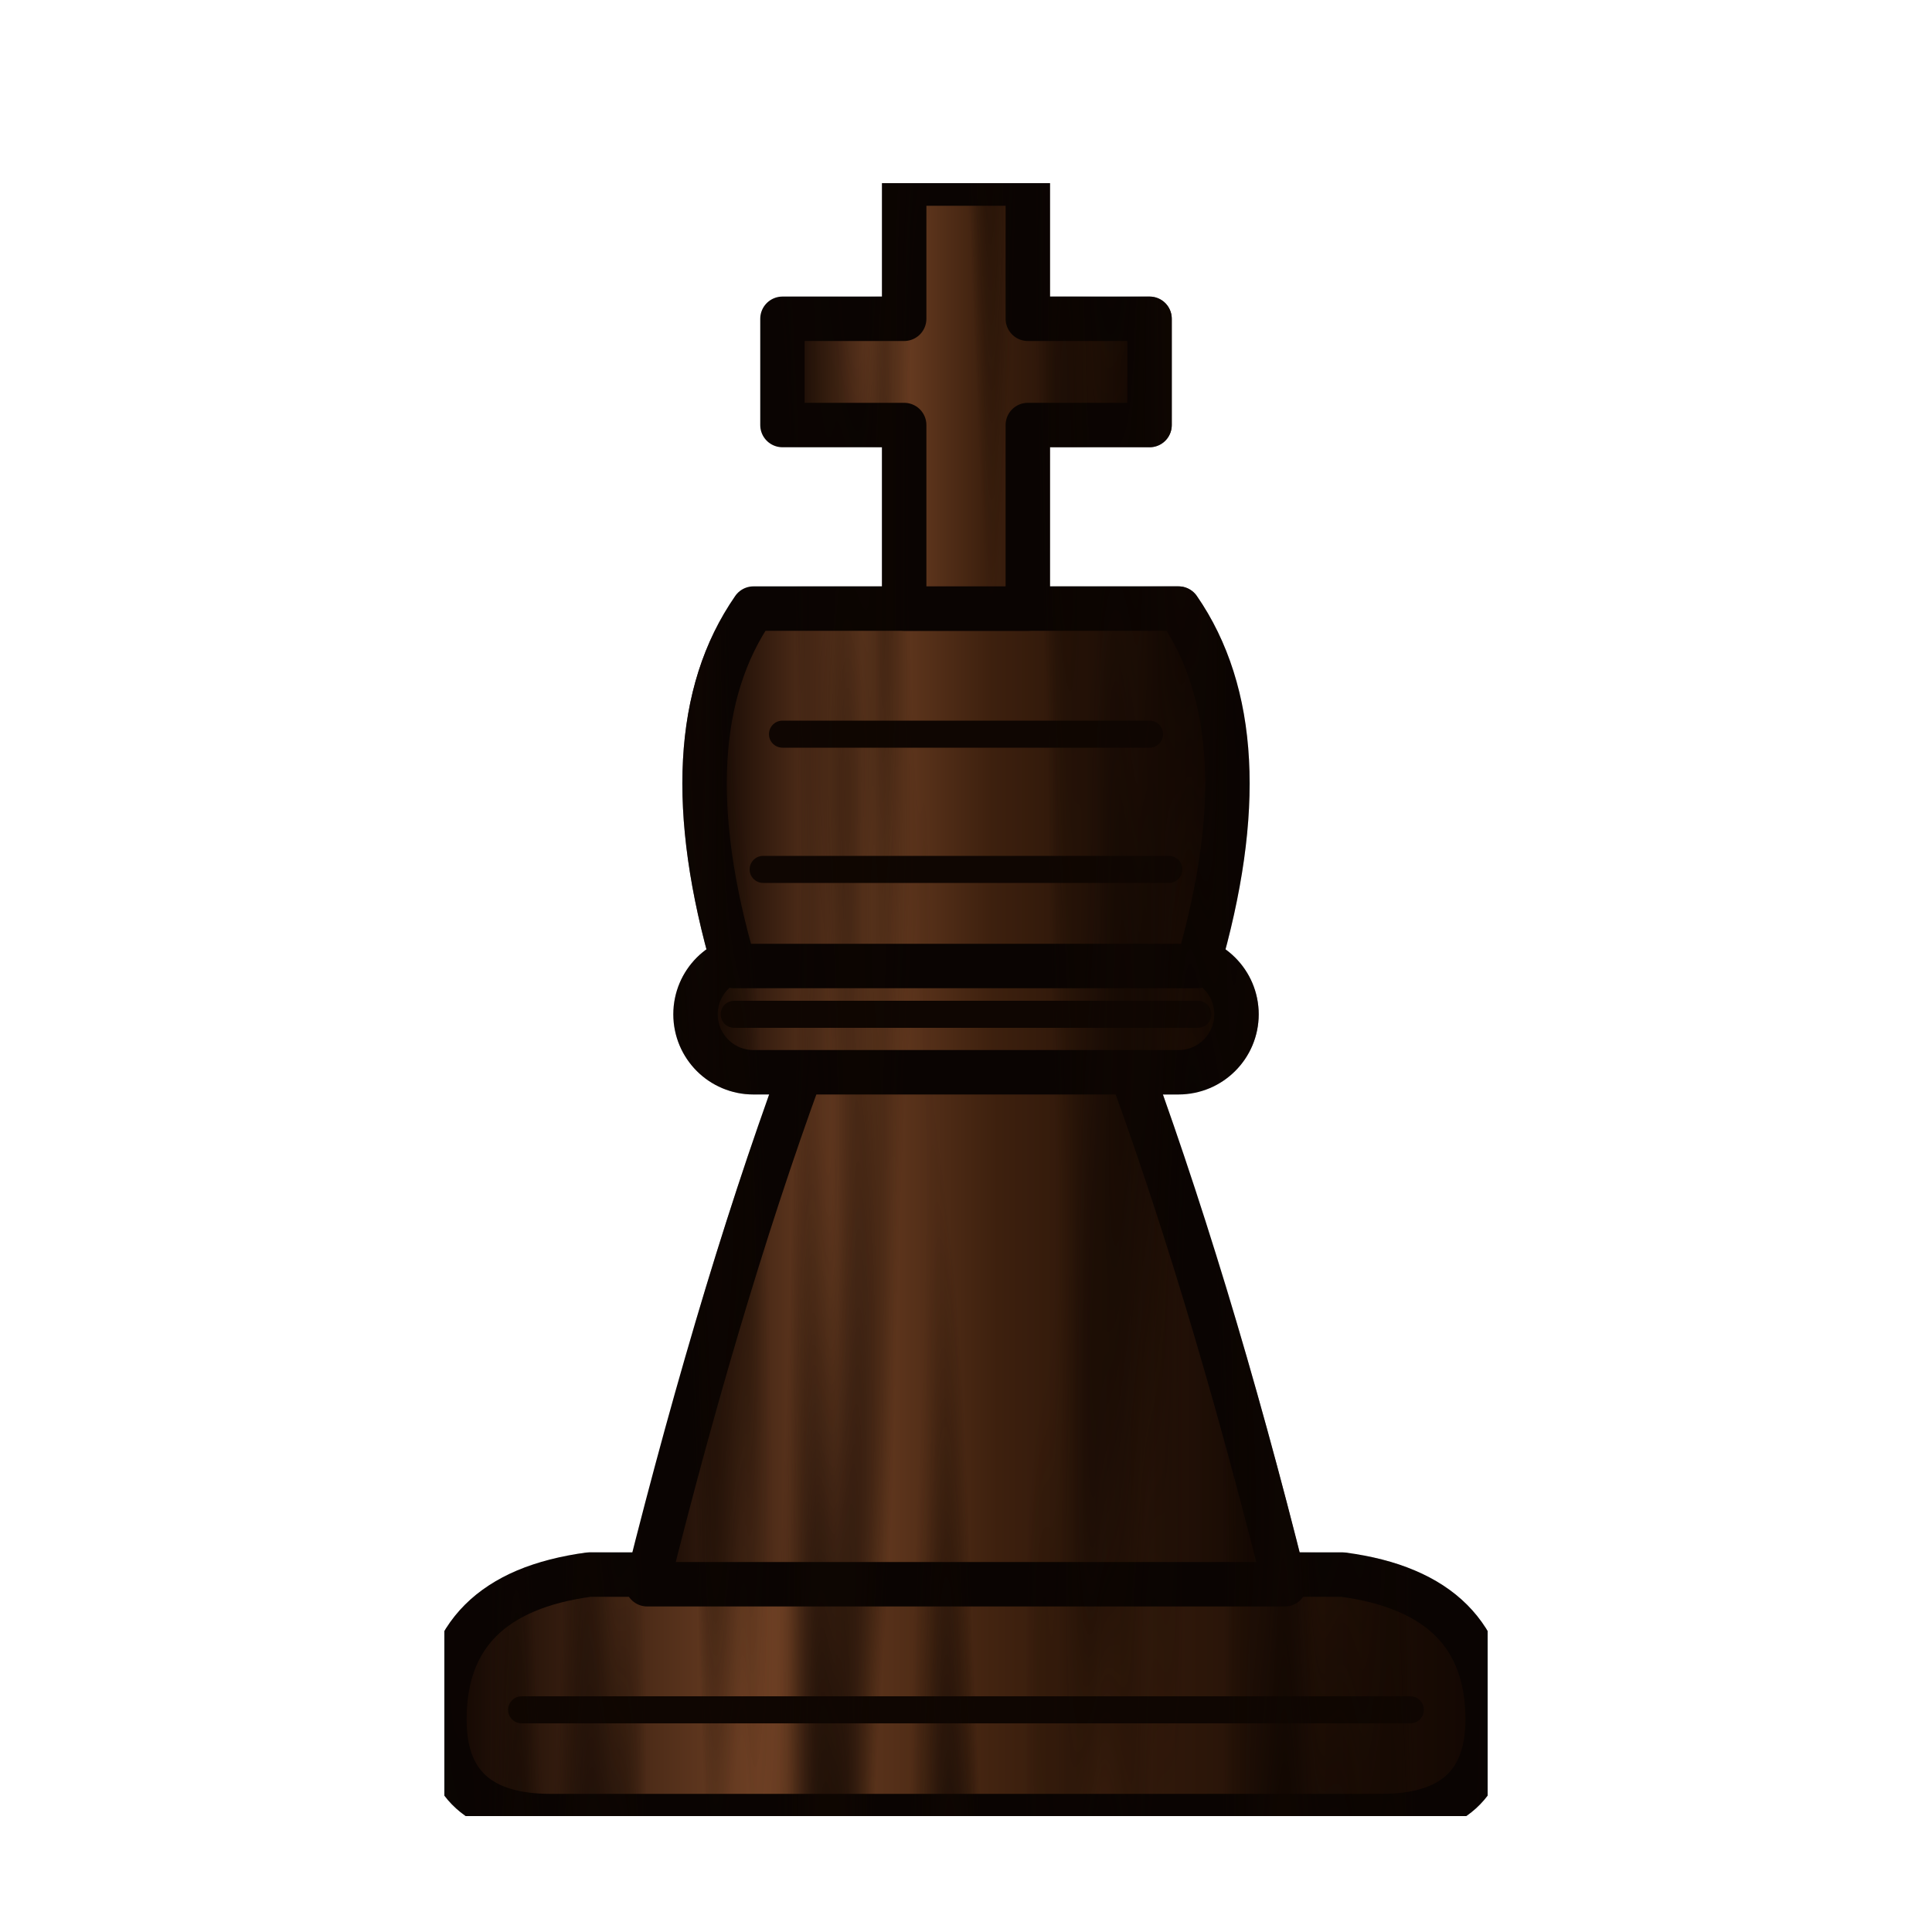
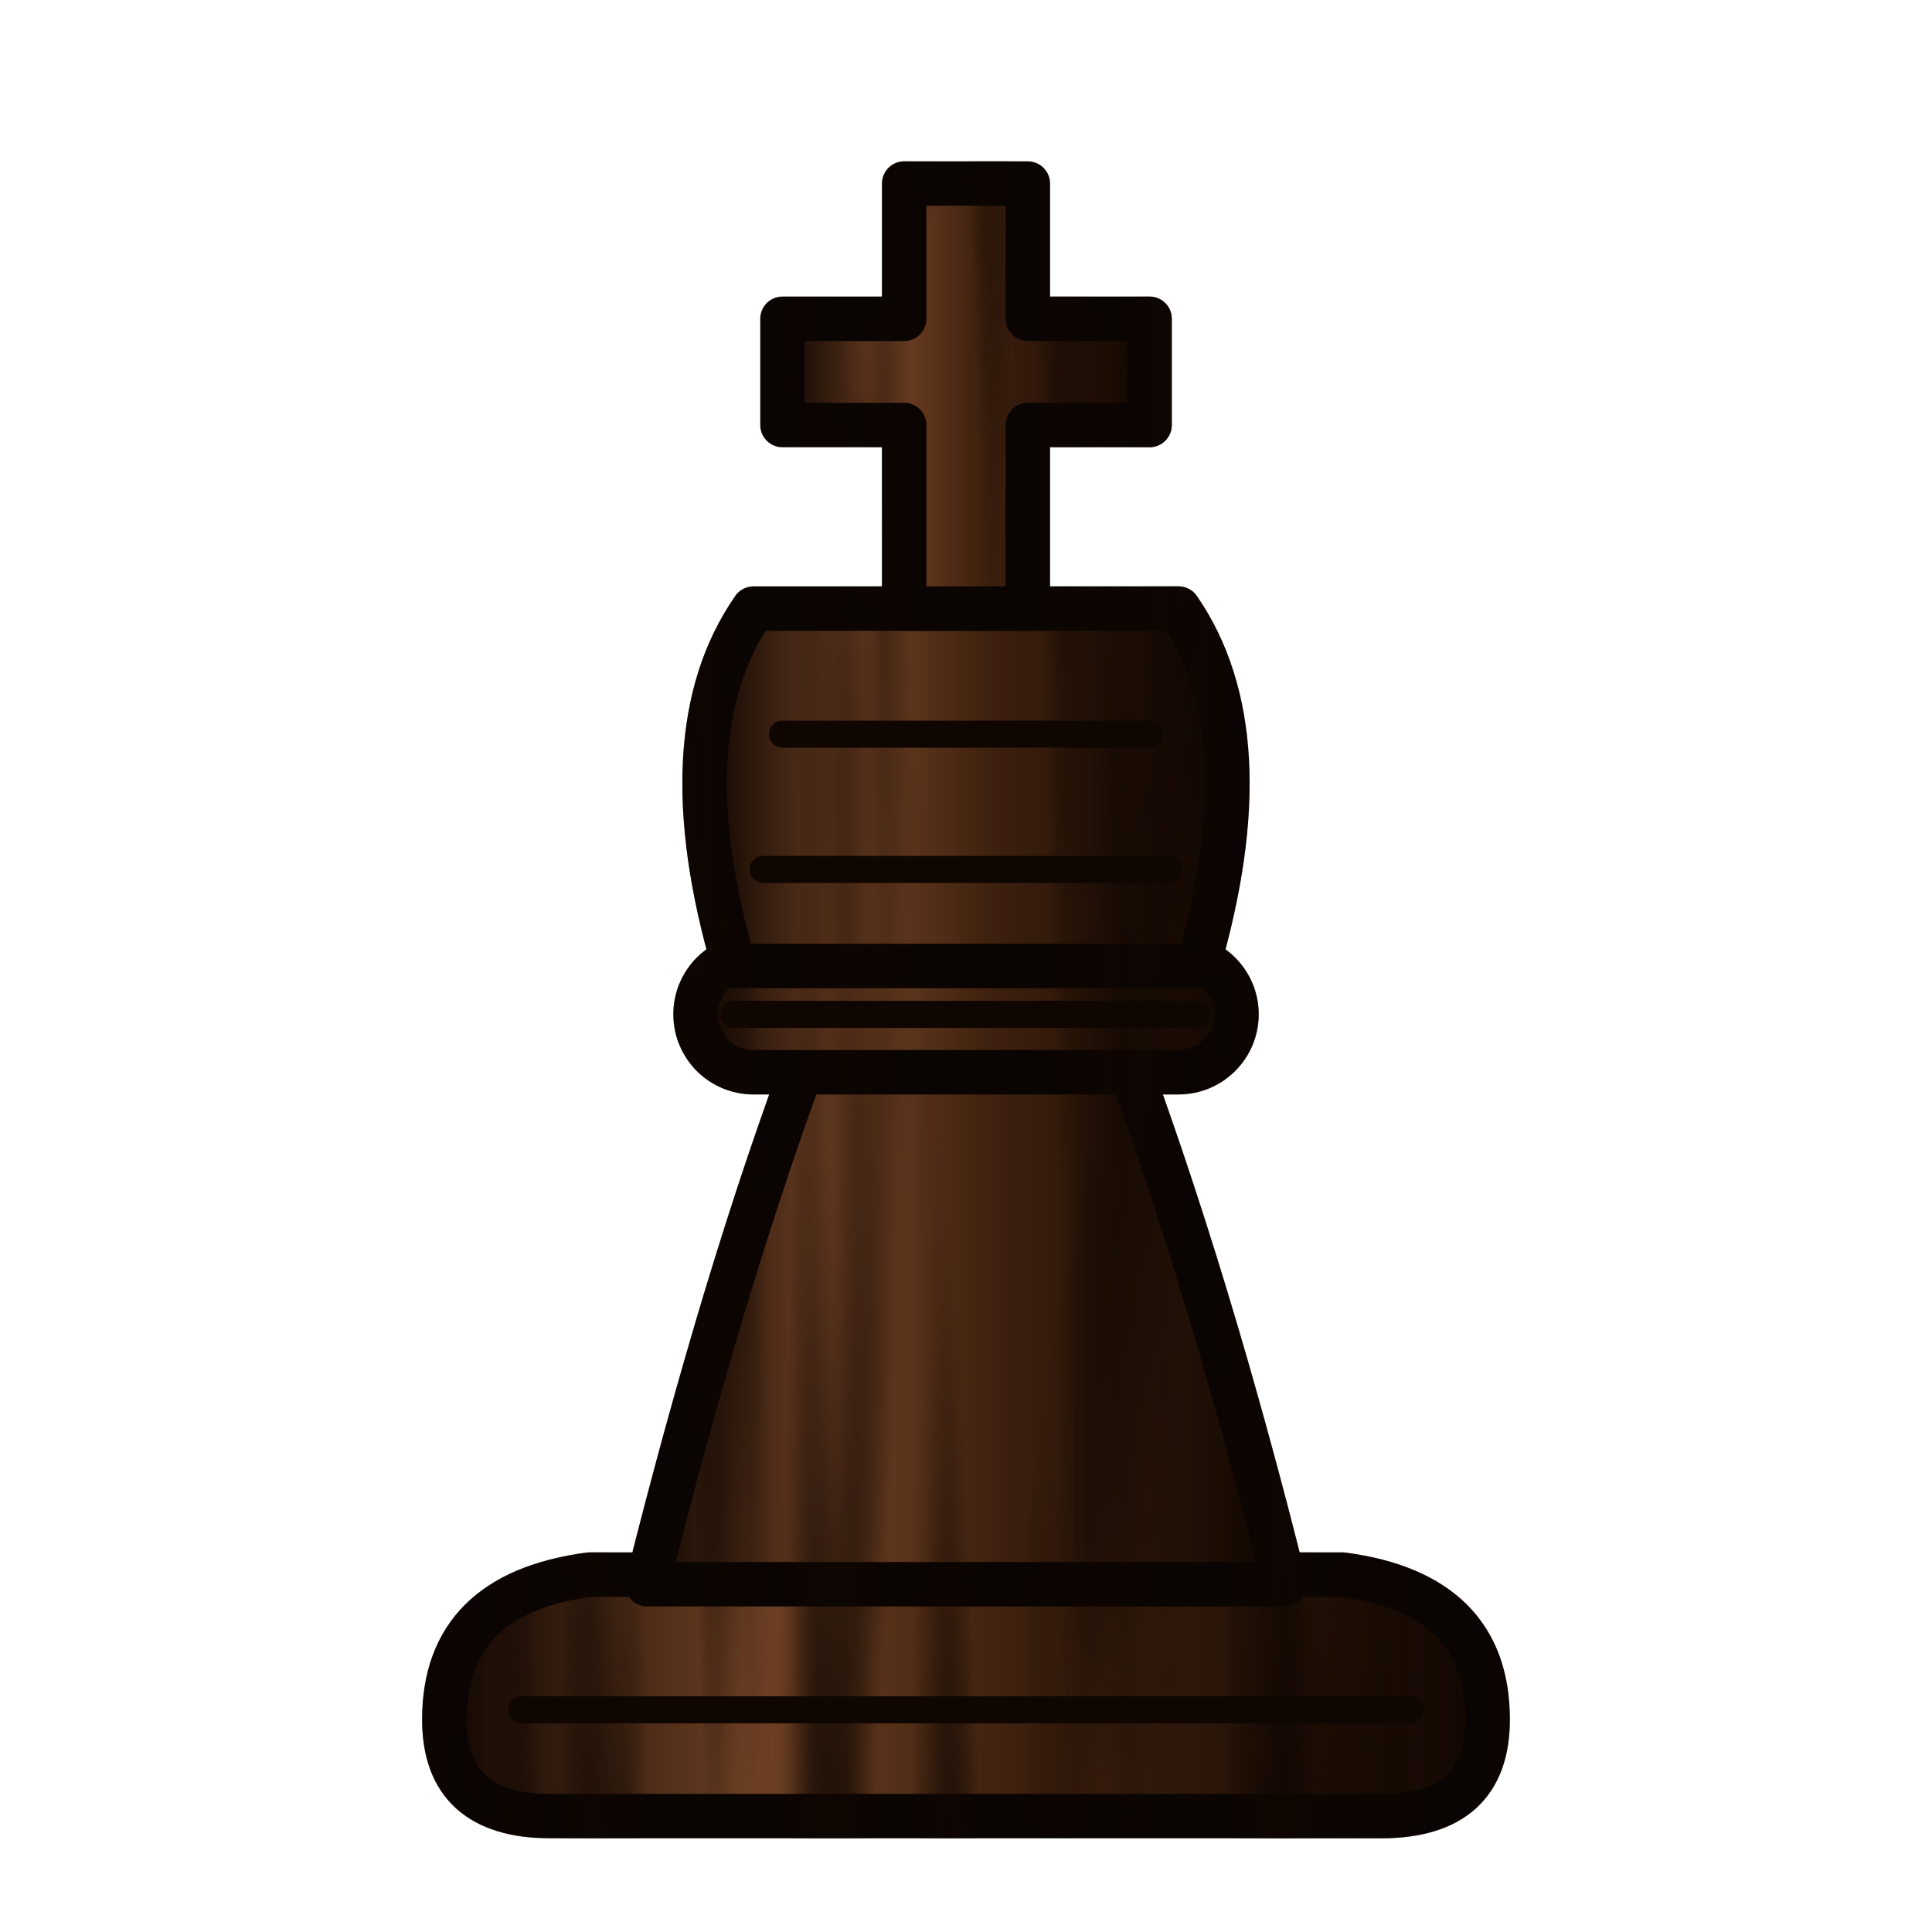
<svg xmlns="http://www.w3.org/2000/svg" viewBox="0 0 100 100">
  <defs>
    <linearGradient id="g" x1="0" y1="0" x2="1" y2="0">
      <stop offset="0" stop-color="#120702" />
      <stop offset=".3" stop-color="#6e4024" />
      <stop offset=".55" stop-color="#3d200e" />
      <stop offset="1" stop-color="#120702" />
    </linearGradient>
    <radialGradient id="gr" cx=".38" cy=".34" r=".75">
      <stop offset="0" stop-color="#b07a50" />
      <stop offset=".35" stop-color="#6e4024" />
      <stop offset=".75" stop-color="#3d200e" />
      <stop offset="1" stop-color="#120702" />
    </radialGradient>
-     <filter id="wood" x="0" y="0" width="100%" height="100%" color-interpolation-filters="sRGB">
+     <filter id="wood" x="-8%" y="-8%" width="116%" height="116%" color-interpolation-filters="sRGB">
      <feTurbulence type="fractalNoise" baseFrequency="0.22 0.012" numOctaves="2" seed="9" result="n" />
      <feColorMatrix in="n" type="matrix" values="0 0 0 0 0.06  0 0 0 0 0.025  0 0 0 0 0.005  0 0 0 -2.6 1.45" result="gr" />
      <feComposite in="gr" in2="SourceAlpha" operator="in" result="gi" />
      <feMerge>
        <feMergeNode in="SourceGraphic" />
        <feMergeNode in="gi" />
      </feMerge>
    </filter>
    <style>.gv{fill:none;stroke:#0f0602;stroke-width:1.4;stroke-linecap:round}.eye{fill:#0a0402;stroke:none}</style>
  </defs>
  <g filter="url(#wood)" stroke="#0a0402" stroke-width="2.3" stroke-linejoin="round" stroke-linecap="round">
    <path d="M23 89 Q23 82.5 30.5 81.5 H69.5 Q77 82.5 77 89 Q77 94 71.5 94 H28.5 Q23 94 23 89Z" fill="url(#g)" />
    <path d="M27 88.5 H73" class="gv" />
    <path d="M33.5 82 Q37.5 66 42 54 H58 Q62.5 66 66.5 82Z" fill="url(#g)" />
    <rect x="36" y="49.5" width="28" height="6" rx="3" fill="url(#g)" />
    <path d="M38 52.5 H62" class="gv" />
    <path d="M38 50 Q34.5 38 39 31.5 H61 Q65.5 38 62 50Z" fill="url(#g)" />
    <path d="M40.5 38 H59.5 M39.5 45 H60.5" class="gv" />
    <path d="M46.8 31.5 V22 H40.5 V16.5 H46.8 V9.5 H53.2 V16.5 H59.5 V22 H53.2 V31.5Z" fill="url(#g)" />
  </g>
</svg>
